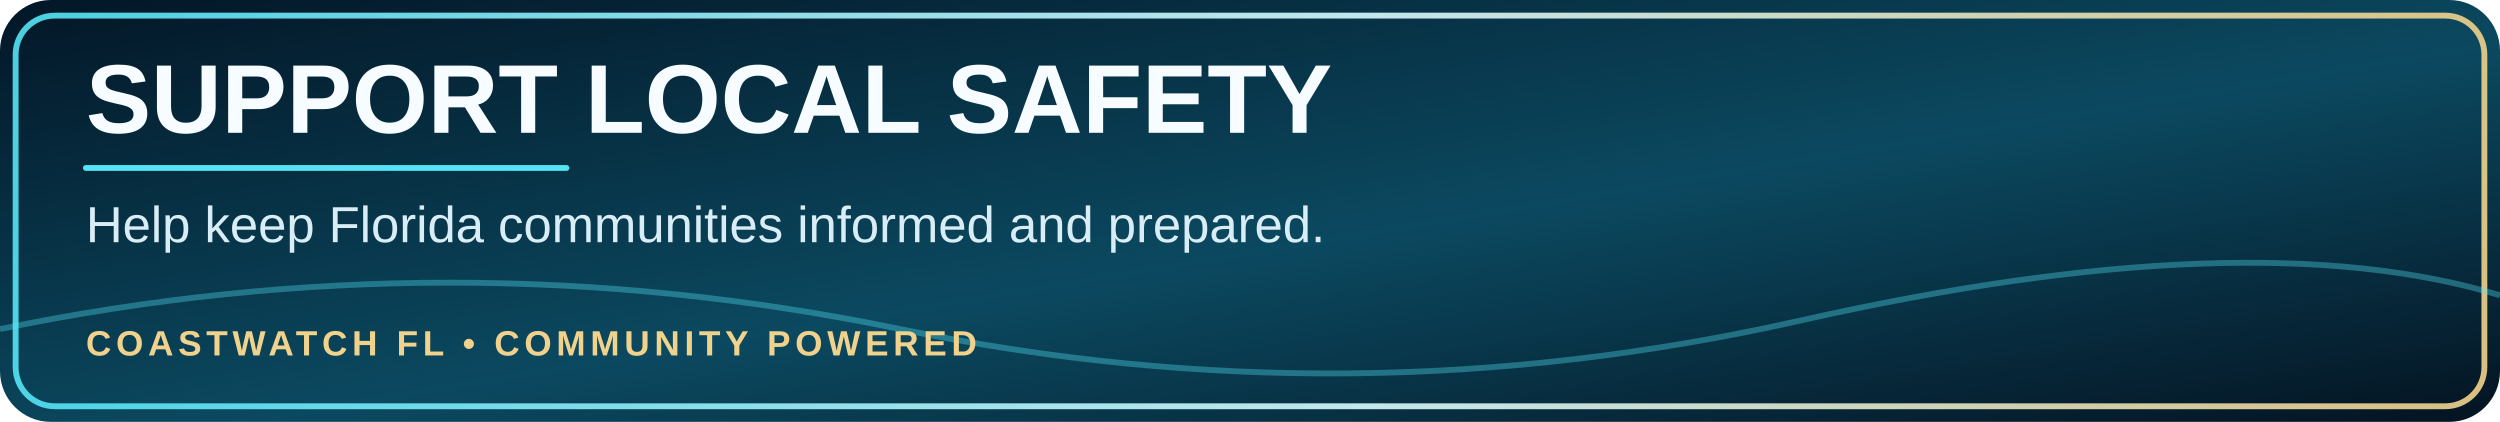
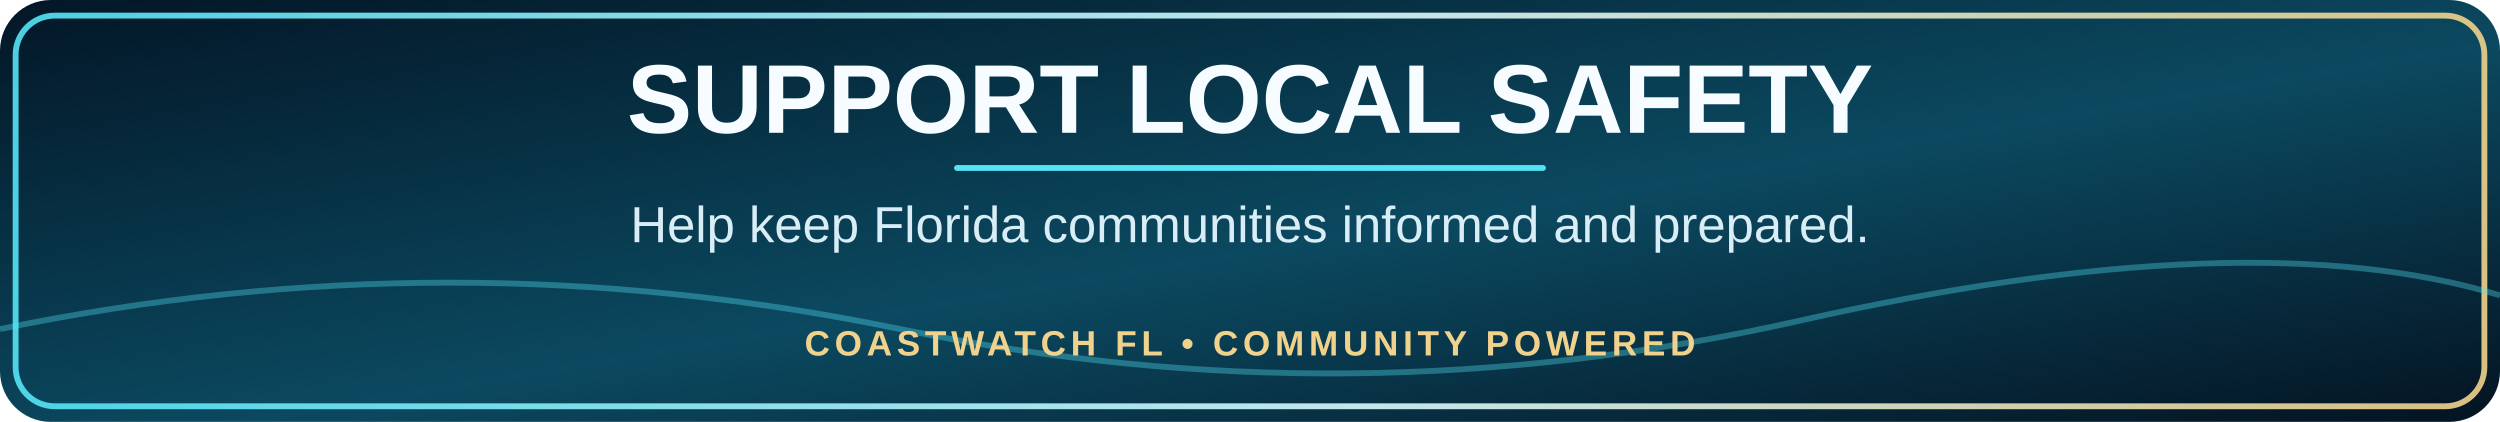
<svg xmlns="http://www.w3.org/2000/svg" viewBox="0 0 640 108" role="img" aria-labelledby="title desc">
  <defs>
    <linearGradient id="bg" x1="0" y1="0" x2="1" y2="1">
      <stop stop-color="#031626" />
      <stop offset=".55" stop-color="#0b4960" />
      <stop offset="1" stop-color="#041321" />
    </linearGradient>
    <linearGradient id="edge">
      <stop stop-color="#55e4f5" />
      <stop offset=".55" stop-color="#d8fbff" />
      <stop offset="1" stop-color="#f0d28c" />
    </linearGradient>
    <linearGradient id="gloss">
      <stop stop-color="#fff" stop-opacity="0" />
      <stop offset=".48" stop-color="#fff" stop-opacity=".42" />
      <stop offset=".55" stop-color="#fff" stop-opacity=".08" />
      <stop offset="1" stop-color="#fff" stop-opacity="0" />
    </linearGradient>
  </defs>
  <rect width="640" height="108" rx="13" fill="url(#bg)" />
  <rect x="4" y="4" width="632" height="100" rx="10" fill="none" stroke="url(#edge)" stroke-opacity=".9" stroke-width="1.5" />
  <path d="M0 84.24 Q115.2 60.48 230.4 84.24 T460.8 82.08 T640 75.6" fill="none" stroke="#55e4f5" stroke-opacity=".35" stroke-width="1.5" />
-   <text x="22" y="34" fill="#f6fcff" font-family="Arial,sans-serif" font-size="25" font-weight="800" letter-spacing="0">SUPPORT LOCAL SAFETY</text>
-   <path d="M22 43 H145" stroke="#55e4f5" stroke-width="1.5" stroke-linecap="round" />
-   <text x="22" y="62" fill="#d8edf5" font-family="Arial,sans-serif" font-size="13">Help keep Florida communities informed and prepared.</text>
-   <text x="22" y="91" fill="#f0d28c" font-family="Arial,sans-serif" font-size="9" font-weight="700" letter-spacing="1.2">COASTWATCH FL  •  COMMUNITY POWERED</text>
+   <text x="320" y="34" text-anchor="middle" fill="#f6fcff" font-family="Arial,sans-serif" font-size="25" font-weight="800" letter-spacing="0">SUPPORT LOCAL SAFETY</text>
+   <path d="M245 43 H395" stroke="#55e4f5" stroke-width="1.5" stroke-linecap="round" />
+   <text x="320" y="62" text-anchor="middle" fill="#d8edf5" font-family="Arial,sans-serif" font-size="13">Help keep Florida communities informed and prepared.</text>
+   <text x="320" y="91" text-anchor="middle" fill="#f0d28c" font-family="Arial,sans-serif" font-size="9" font-weight="700" letter-spacing="1.2">COASTWATCH FL  •  COMMUNITY POWERED</text>
  <rect x="-140.8" y="0" width="76.8" height="108" fill="url(#gloss)" transform="skewX(-22)">
    <animate attributeName="x" values="-140.8;704" dur="5s" repeatCount="indefinite" />
  </rect>
</svg>
